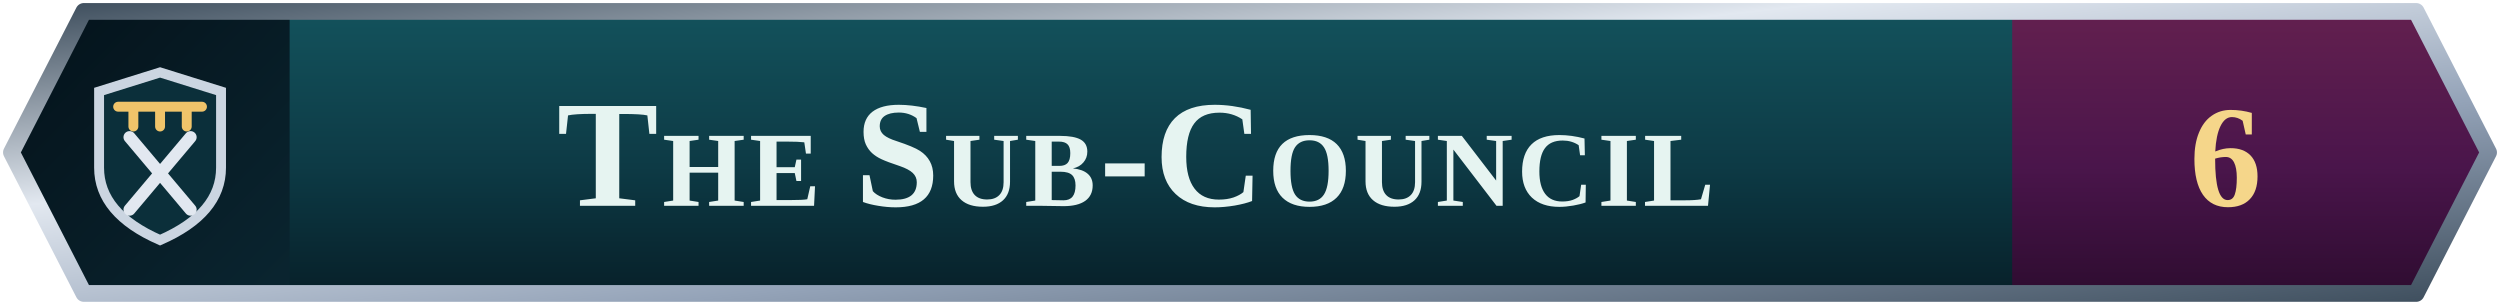
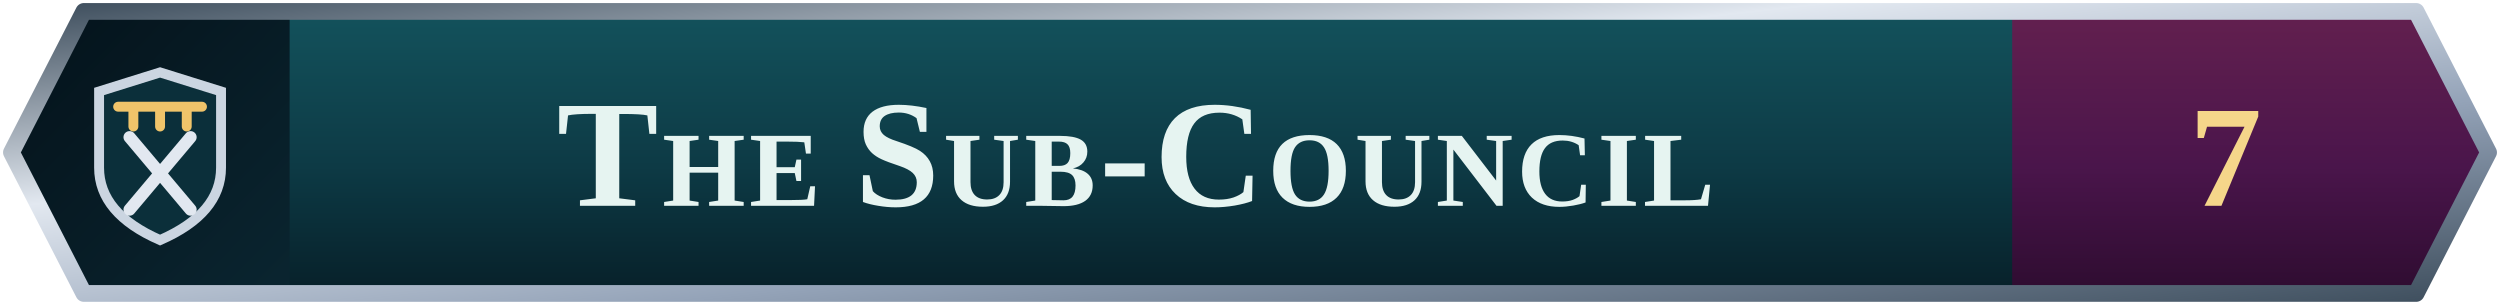
- <svg xmlns="http://www.w3.org/2000/svg" width="164" height="20" viewBox="0 0 328 40" role="img" aria-label="The Sub-Council: 6">
+ <svg xmlns="http://www.w3.org/2000/svg" width="164" height="20" viewBox="0 0 328 40" role="img" aria-label="The Sub-Council: 7">
  <defs>
    <linearGradient id="smcTide" x1="0" y1="0" x2="0" y2="1">
      <stop offset="0%" stop-color="#13525c" />
      <stop offset="55%" stop-color="#0d3a45" />
      <stop offset="100%" stop-color="#072029" />
    </linearGradient>
    <linearGradient id="smcCap" x1="0" y1="0" x2="1" y2="1">
      <stop offset="0%" stop-color="#04121a" />
      <stop offset="100%" stop-color="#0a2530" />
    </linearGradient>
    <linearGradient id="smcSilver" x1="0" y1="0" x2="1" y2="1">
      <stop offset="0%" stop-color="#3f4f5e" />
      <stop offset="35%" stop-color="#e2e8f0" />
      <stop offset="65%" stop-color="#94a3b8" />
      <stop offset="100%" stop-color="#3f4f5e" />
    </linearGradient>
    <linearGradient id="smcCount" x1="0" y1="0" x2="0" y2="1">
      <stop offset="0%" stop-color="#63204f" />
      <stop offset="55%" stop-color="#4a154b" />
      <stop offset="100%" stop-color="#2e0c30" />
    </linearGradient>
  </defs>
  <path d="M 11 1.5 L 317 1.5 L 326.5 20 L 317 38.5 L 11 38.5 L 1.5 20 Z" fill="url(#smcTide)" />
  <path d="M 11 1.5 L 38 1.5 L 38 38.5 L 11 38.5 L 1.5 20 Z" fill="url(#smcCap)" />
  <path d="M 264 1.5 L 317 1.5 L 326.5 20 L 317 38.5 L 264 38.5 Z" fill="url(#smcCount)" />
  <path d="M 11 1.5 L 317 1.5 L 326.5 20 L 317 38.5 L 11 38.5 L 1.5 20 Z" fill="none" stroke="url(#smcSilver)" stroke-width="2.2" stroke-linejoin="round" />
  <line x1="38" y1="3" x2="38" y2="37" stroke="url(#smcSilver)" stroke-width="1.4" />
  <line x1="264" y1="3" x2="264" y2="37" stroke="url(#smcSilver)" stroke-width="1.4" />
  <path d="M 21 9.5 L 29 12 L 29 22 Q 29 28 21 31.5 Q 13 28 13 22 L 13 12 Z" fill="#0b2f3a" stroke="#cbd5e1" stroke-width="1.3" />
  <path d="M 17 18 L 25 27.5 M 25 18 L 17 27.5" stroke="#e2e8f0" stroke-width="1.6" stroke-linecap="round" />
  <path d="M 15.5 14 L 26.5 14 M 17.5 14 L 17.5 16.6 M 21 14 L 21 16.6 M 24.5 14 L 24.5 16.6" stroke="#f0c46a" stroke-width="1.3" stroke-linecap="round" />
  <text x="149" y="27" text-anchor="middle" fill="#e6f4f1" font-family="Cinzel, Georgia, 'Times New Roman', serif" font-size="20" font-weight="700" letter-spacing="0.5" style="font-variant: small-caps">The Sub-Council</text>
-   <text x="292" y="27" text-anchor="middle" fill="#f5d68a" font-family="Cinzel, Georgia, 'Times New Roman', serif" font-size="19" font-weight="700" letter-spacing="0.5">6</text>
+   <text x="292" y="27" text-anchor="middle" fill="#f5d68a" font-family="Cinzel, Georgia, 'Times New Roman', serif" font-size="19" font-weight="700" letter-spacing="0.5">7</text>
</svg>
